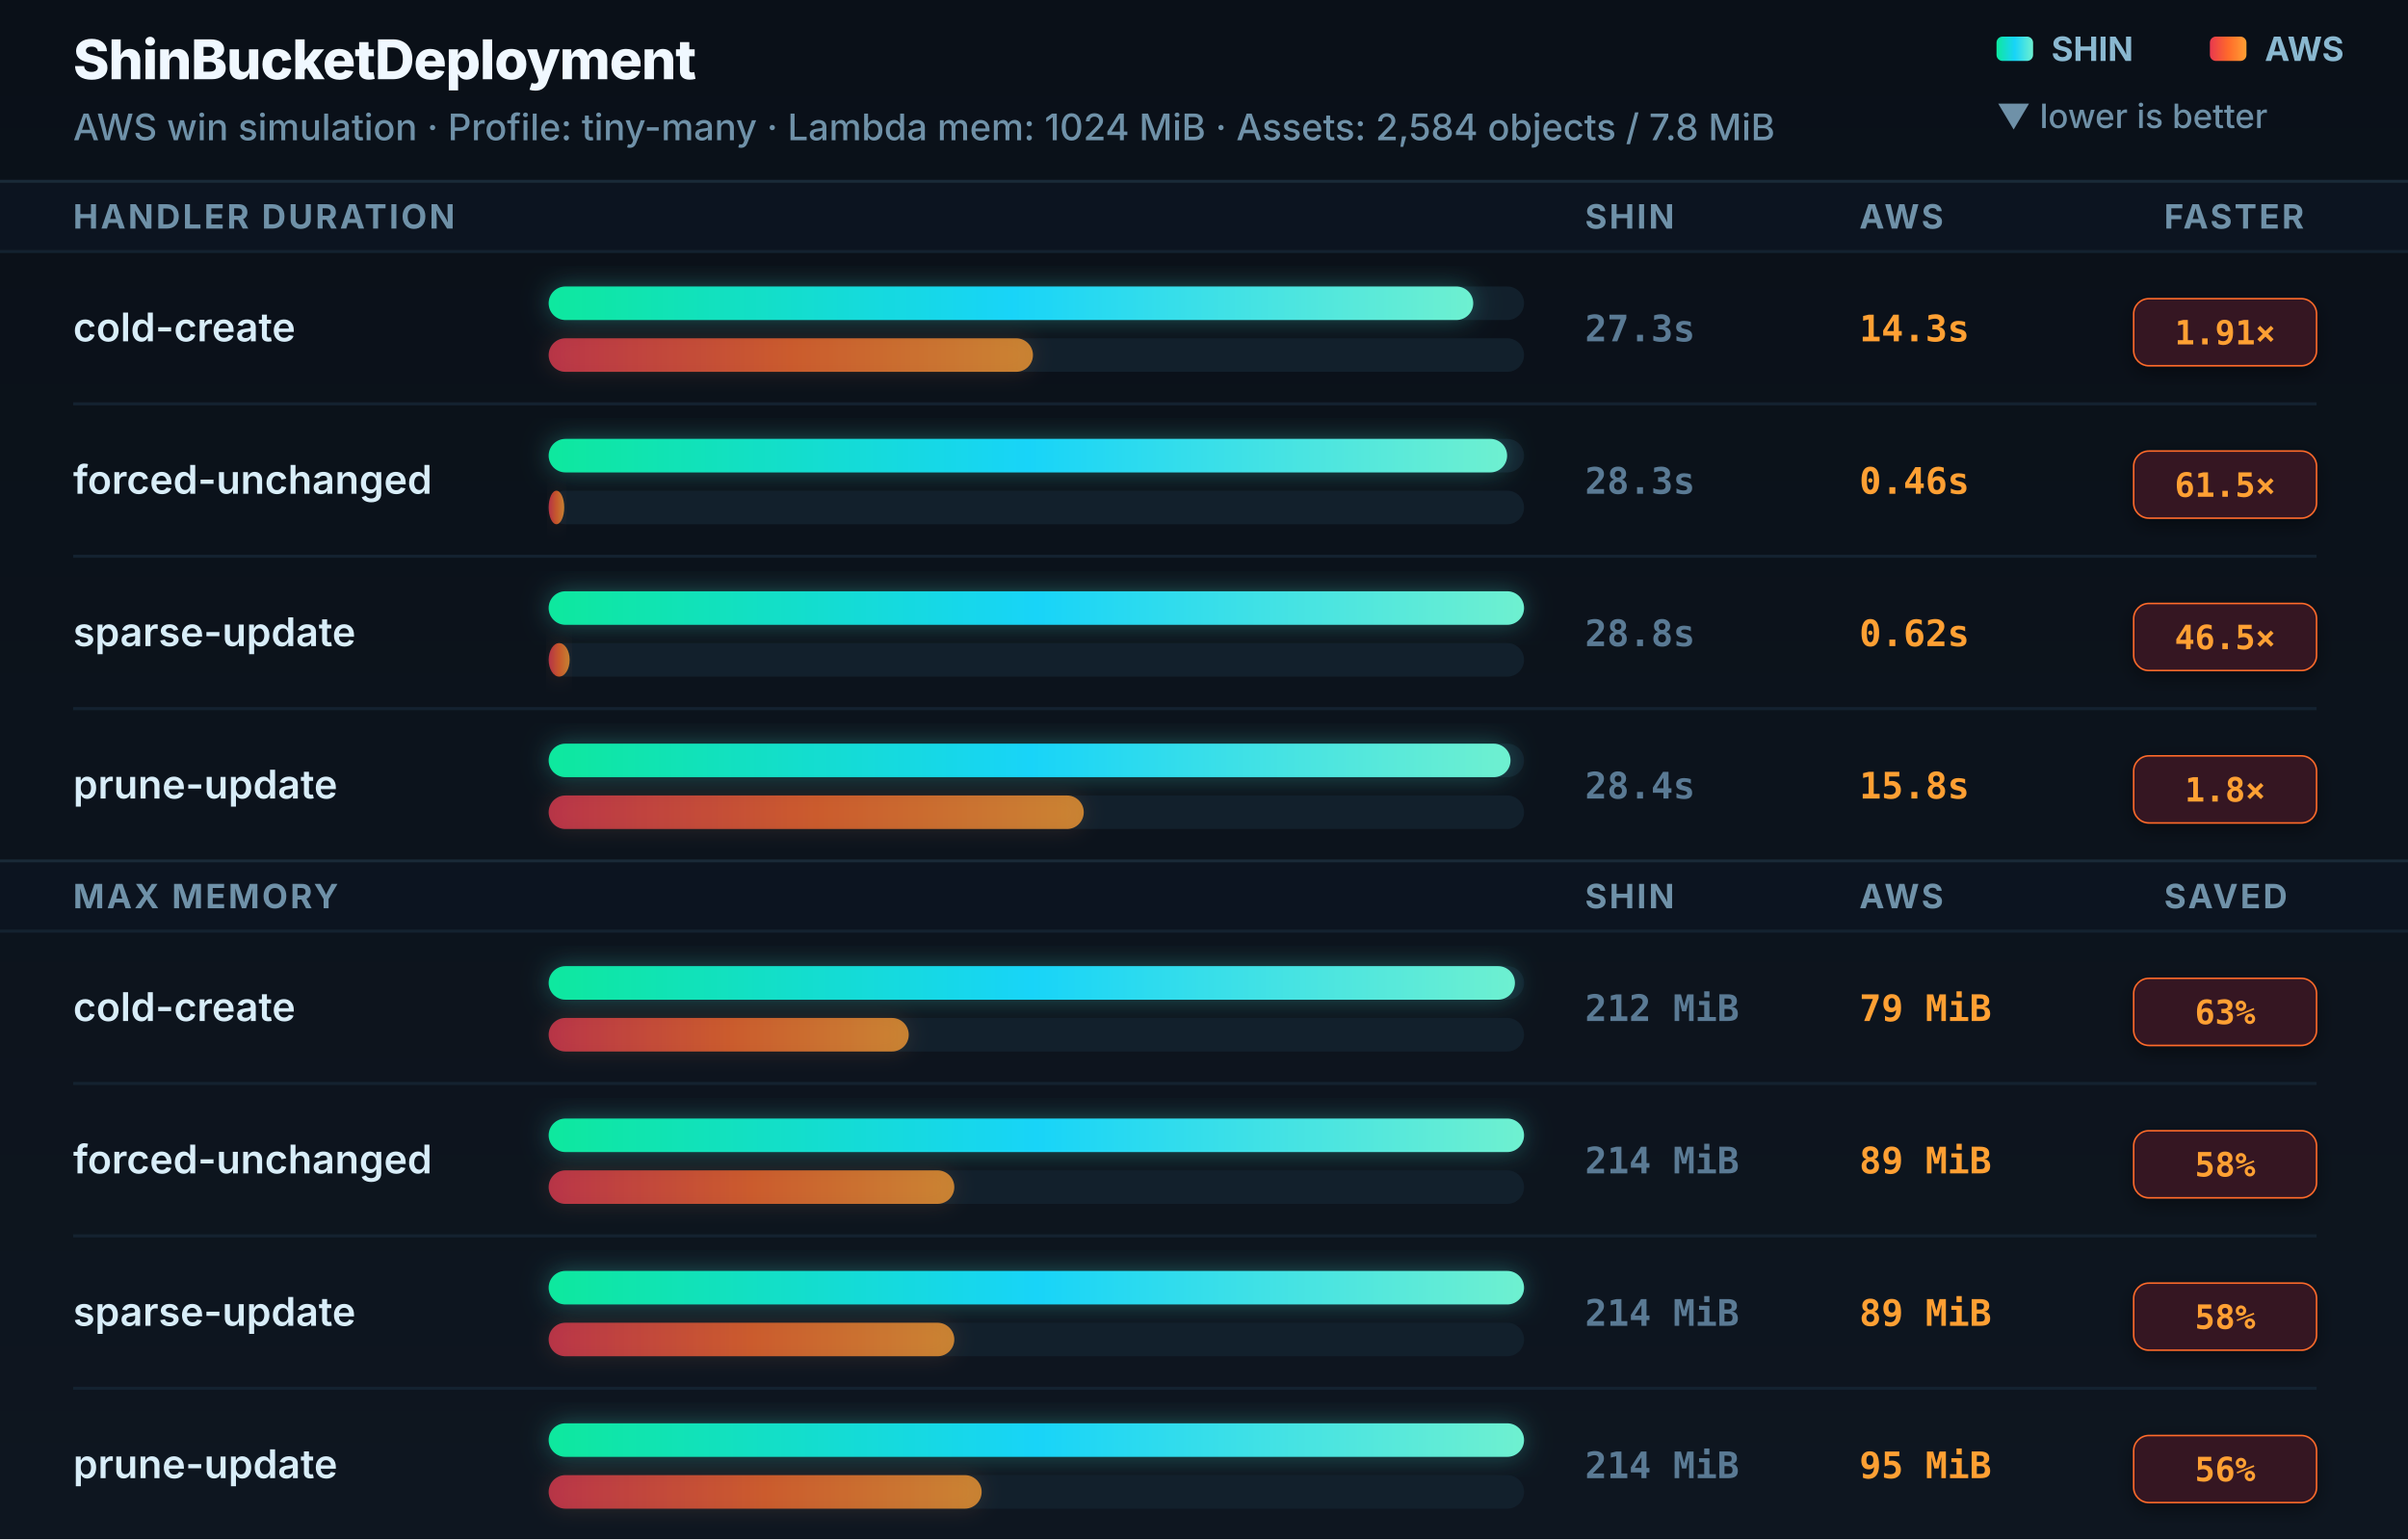
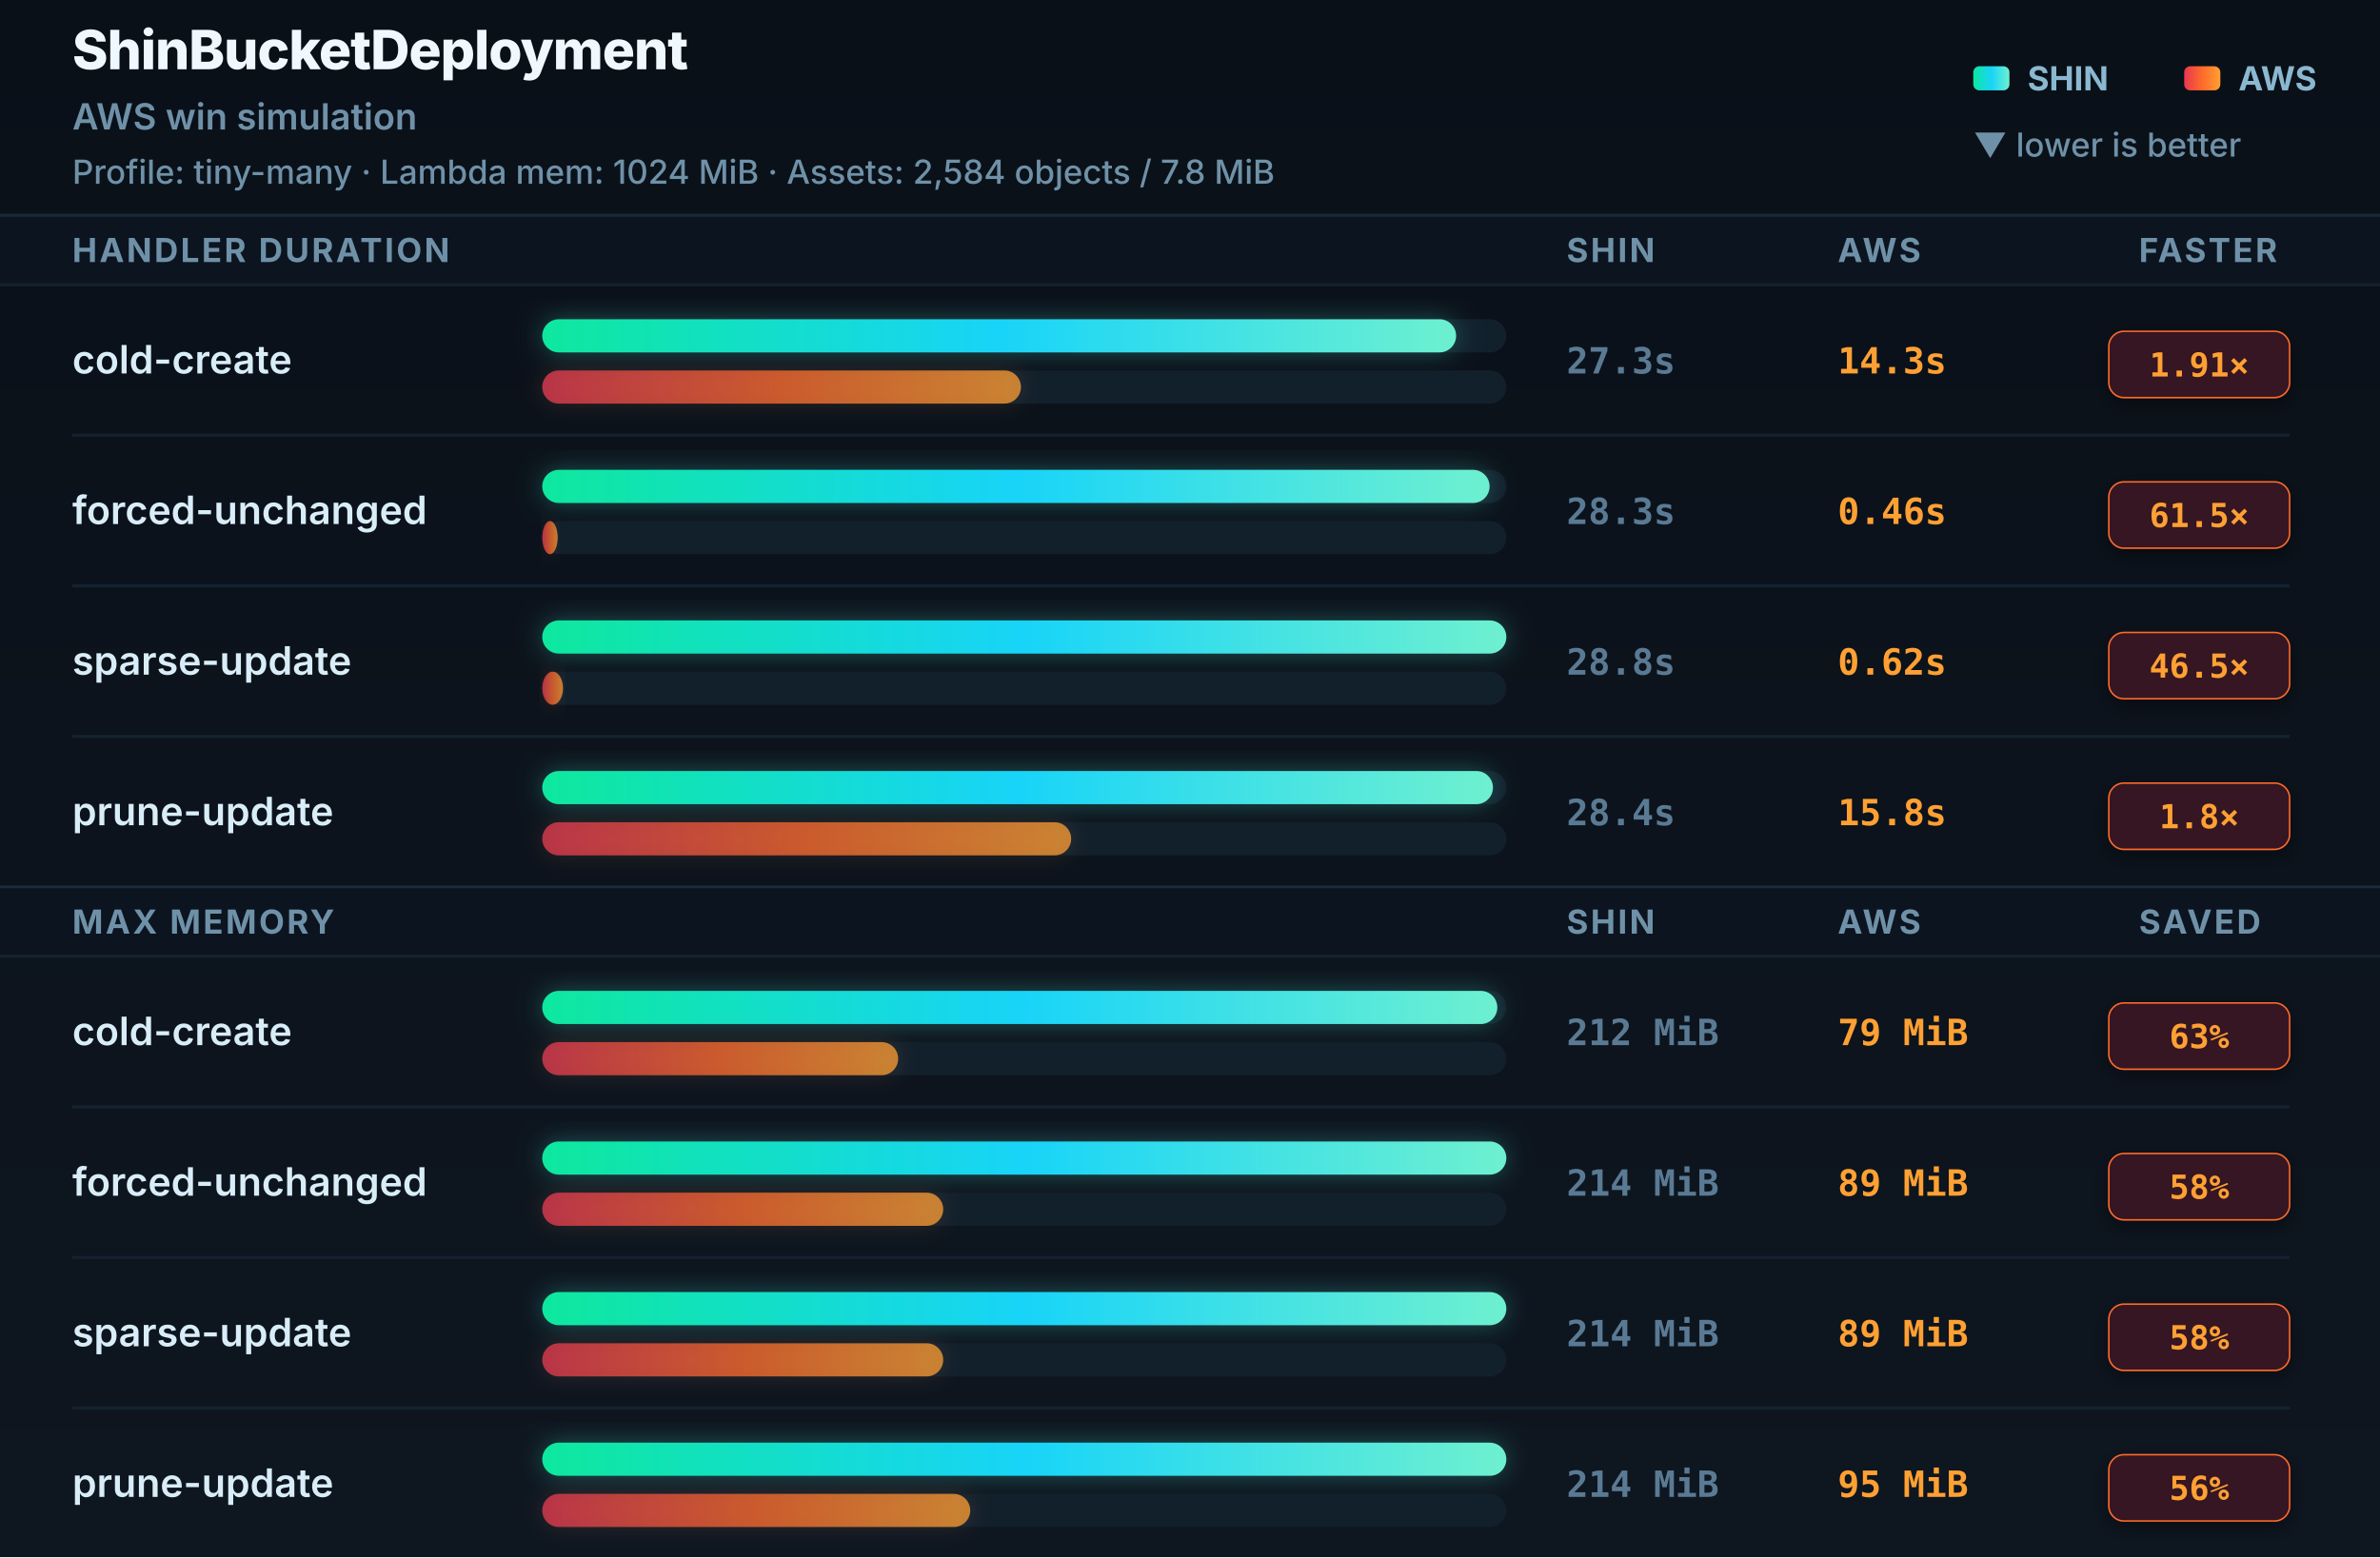
- <svg xmlns="http://www.w3.org/2000/svg" width="790" height="505" viewBox="0 0 790 505" role="img" aria-labelledby="title desc">
+ <svg xmlns="http://www.w3.org/2000/svg" width="790" height="517" viewBox="0 0 790 517" role="img" aria-labelledby="title desc">
  <defs>
    <linearGradient id="shin" x1="0" y1="0" x2="1" y2="0">
      <stop offset="0" stop-color="#0ee89e" />
      <stop offset="0.5" stop-color="#18d4f8" />
      <stop offset="1" stop-color="#6ef0d0" />
    </linearGradient>
    <linearGradient id="aws" x1="0" y1="0" x2="1" y2="0">
      <stop offset="0" stop-color="#e8384f" />
      <stop offset="0.5" stop-color="#ff6a2b" />
      <stop offset="1" stop-color="#ffa033" />
    </linearGradient>
    <linearGradient id="bgGrad" x1="0" y1="0" x2="0" y2="1">
      <stop offset="0" stop-color="#0a1018" />
      <stop offset="1" stop-color="#0e1620" />
    </linearGradient>
    <filter id="gS" x="-8%" y="-60%" width="116%" height="220%">
      <feGaussianBlur in="SourceGraphic" stdDeviation="4" />
      <feColorMatrix type="matrix" values="0 0 0 0 0.06 0 0 0 0 0.85 0 0 0 0 0.7 0 0 0 0.6 0" />
    </filter>
    <filter id="gA" x="-8%" y="-60%" width="116%" height="220%">
      <feGaussianBlur in="SourceGraphic" stdDeviation="3.5" />
      <feColorMatrix type="matrix" values="0 0 0 0 0.95 0 0 0 0 0.35 0 0 0 0 0.15 0 0 0 0.4 0" />
    </filter>
    <filter id="badgeShadow" x="-20%" y="-30%" width="140%" height="160%">
      <feDropShadow dx="0" dy="2" stdDeviation="3" flood-color="#000" flood-opacity="0.4" />
    </filter>
  </defs>
-   <rect width="790" height="505" fill="url(#bgGrad)" />
-   <text x="24" y="26" font-family="Inter, -apple-system, sans-serif" font-size="18" font-weight="800" fill="#f0f8ff" letter-spacing="-0.3">ShinBucketDeployment</text>
-   <text x="24" y="46" font-family="Inter, -apple-system, sans-serif" font-size="12" font-weight="500" fill="#6f91a8">AWS win simulation · Profile: tiny-many · Lambda mem: 1024 MiB · Assets: 2,584 objects / 7.8 MiB</text>
-   <rect x="655" y="12" width="12" height="8" rx="2" fill="url(#shin)" />
-   <text x="673" y="20" font-family="Inter, -apple-system, sans-serif" font-size="11" font-weight="700" fill="#8ab8d0">SHIN</text>
-   <rect x="725" y="12" width="12" height="8" rx="2" fill="url(#aws)" />
-   <text x="743" y="20" font-family="Inter, -apple-system, sans-serif" font-size="11" font-weight="700" fill="#8ab8d0">AWS</text>
-   <text x="655" y="42" font-family="Inter, -apple-system, sans-serif" font-size="11" font-weight="500" fill="#6f91a8">▼ lower is better</text>
-   <rect x="0" y="59" width="790" height="1" fill="#1a2a38" />
-   <rect y="60" width="790" height="22" fill="#0c1420" />
-   <text x="24" y="75" font-family="Inter, -apple-system, sans-serif" font-size="11" font-weight="700" fill="#6f91a8" letter-spacing="0.8">HANDLER DURATION</text>
-   <text x="520" y="75" font-family="Inter, -apple-system, sans-serif" font-size="11" font-weight="700" fill="#6f91a8" letter-spacing="0.8">SHIN</text>
-   <text x="610" y="75" font-family="Inter, -apple-system, sans-serif" font-size="11" font-weight="700" fill="#6f91a8" letter-spacing="0.8">AWS</text>
-   <text x="710" y="75" font-family="Inter, -apple-system, sans-serif" font-size="11" font-weight="700" fill="#6f91a8" letter-spacing="0.8">FASTER</text>
-   <rect x="0" y="82" width="790" height="1" fill="#142230" />
-   <text x="24" y="112" font-family="Inter, -apple-system, sans-serif" font-size="13" font-weight="600" fill="#d8edf8">cold-create</text>
-   <rect x="180" y="94" width="320" height="11" rx="5.5" fill="#12202c" />
-   <rect x="180" y="94" width="303.333" height="11" rx="5.5" fill="url(#shin)" filter="url(#gS)" opacity="0.5" />
-   <rect x="180" y="94" width="303.333" height="11" rx="5.5" fill="url(#shin)" />
-   <rect x="180" y="111" width="320" height="11" rx="5.5" fill="#12202c" />
-   <rect x="180" y="111" width="158.889" height="11" rx="5.5" fill="url(#aws)" filter="url(#gA)" opacity="0.35" />
-   <rect x="180" y="111" width="158.889" height="11" rx="5.5" fill="url(#aws)" opacity="0.75" />
-   <text x="520" y="112" font-family="JetBrains Mono, monospace" font-size="12" font-weight="700" fill="#5a7a94">27.3s</text>
-   <text x="610" y="112" font-family="JetBrains Mono, monospace" font-size="12" font-weight="700" fill="#ffa033">14.3s</text>
-   <rect x="700" y="98" width="60" height="22" rx="5" fill="#341821" stroke="#ff6a2b" stroke-width="0.5" filter="url(#badgeShadow)" />
-   <text x="730" y="113" text-anchor="middle" font-family="JetBrains Mono, monospace" font-size="11" font-weight="800" fill="#ffa033">1.91×</text>
-   <rect x="24" y="132" width="736" height="1" fill="#142230" />
-   <text x="24" y="162" font-family="Inter, -apple-system, sans-serif" font-size="13" font-weight="600" fill="#d8edf8">forced-unchanged</text>
-   <rect x="180" y="144" width="320" height="11" rx="5.5" fill="#12202c" />
-   <rect x="180" y="144" width="314.444" height="11" rx="5.5" fill="url(#shin)" filter="url(#gS)" opacity="0.5" />
-   <rect x="180" y="144" width="314.444" height="11" rx="5.5" fill="url(#shin)" />
-   <rect x="180" y="161" width="320" height="11" rx="5.5" fill="#12202c" />
-   <rect x="180" y="161" width="5.111" height="11" rx="5.5" fill="url(#aws)" filter="url(#gA)" opacity="0.35" />
-   <rect x="180" y="161" width="5.111" height="11" rx="5.5" fill="url(#aws)" opacity="0.75" />
-   <text x="520" y="162" font-family="JetBrains Mono, monospace" font-size="12" font-weight="700" fill="#5a7a94">28.3s</text>
-   <text x="610" y="162" font-family="JetBrains Mono, monospace" font-size="12" font-weight="700" fill="#ffa033">0.46s</text>
-   <rect x="700" y="148" width="60" height="22" rx="5" fill="#341821" stroke="#ff6a2b" stroke-width="0.5" filter="url(#badgeShadow)" />
-   <text x="730" y="163" text-anchor="middle" font-family="JetBrains Mono, monospace" font-size="11" font-weight="800" fill="#ffa033">61.5×</text>
-   <rect x="24" y="182" width="736" height="1" fill="#142230" />
-   <text x="24" y="212" font-family="Inter, -apple-system, sans-serif" font-size="13" font-weight="600" fill="#d8edf8">sparse-update</text>
-   <rect x="180" y="194" width="320" height="11" rx="5.5" fill="#12202c" />
-   <rect x="180" y="194" width="320" height="11" rx="5.5" fill="url(#shin)" filter="url(#gS)" opacity="0.5" />
-   <rect x="180" y="194" width="320" height="11" rx="5.5" fill="url(#shin)" />
-   <rect x="180" y="211" width="320" height="11" rx="5.5" fill="#12202c" />
-   <rect x="180" y="211" width="6.889" height="11" rx="5.5" fill="url(#aws)" filter="url(#gA)" opacity="0.35" />
-   <rect x="180" y="211" width="6.889" height="11" rx="5.5" fill="url(#aws)" opacity="0.75" />
-   <text x="520" y="212" font-family="JetBrains Mono, monospace" font-size="12" font-weight="700" fill="#5a7a94">28.8s</text>
-   <text x="610" y="212" font-family="JetBrains Mono, monospace" font-size="12" font-weight="700" fill="#ffa033">0.62s</text>
-   <rect x="700" y="198" width="60" height="22" rx="5" fill="#341821" stroke="#ff6a2b" stroke-width="0.5" filter="url(#badgeShadow)" />
-   <text x="730" y="213" text-anchor="middle" font-family="JetBrains Mono, monospace" font-size="11" font-weight="800" fill="#ffa033">46.5×</text>
-   <rect x="24" y="232" width="736" height="1" fill="#142230" />
-   <text x="24" y="262" font-family="Inter, -apple-system, sans-serif" font-size="13" font-weight="600" fill="#d8edf8">prune-update</text>
-   <rect x="180" y="244" width="320" height="11" rx="5.5" fill="#12202c" />
-   <rect x="180" y="244" width="315.556" height="11" rx="5.5" fill="url(#shin)" filter="url(#gS)" opacity="0.5" />
-   <rect x="180" y="244" width="315.556" height="11" rx="5.5" fill="url(#shin)" />
-   <rect x="180" y="261" width="320" height="11" rx="5.5" fill="#12202c" />
-   <rect x="180" y="261" width="175.556" height="11" rx="5.5" fill="url(#aws)" filter="url(#gA)" opacity="0.35" />
-   <rect x="180" y="261" width="175.556" height="11" rx="5.5" fill="url(#aws)" opacity="0.75" />
-   <text x="520" y="262" font-family="JetBrains Mono, monospace" font-size="12" font-weight="700" fill="#5a7a94">28.4s</text>
-   <text x="610" y="262" font-family="JetBrains Mono, monospace" font-size="12" font-weight="700" fill="#ffa033">15.8s</text>
-   <rect x="700" y="248" width="60" height="22" rx="5" fill="#341821" stroke="#ff6a2b" stroke-width="0.5" filter="url(#badgeShadow)" />
-   <text x="730" y="263" text-anchor="middle" font-family="JetBrains Mono, monospace" font-size="11" font-weight="800" fill="#ffa033">1.8×</text>
-   <rect x="0" y="282" width="790" height="1" fill="#1a2a38" />
-   <rect y="283" width="790" height="22" fill="#0c1420" />
-   <text x="24" y="298" font-family="Inter, -apple-system, sans-serif" font-size="11" font-weight="700" fill="#6f91a8" letter-spacing="0.8">MAX MEMORY</text>
-   <text x="520" y="298" font-family="Inter, -apple-system, sans-serif" font-size="11" font-weight="700" fill="#6f91a8" letter-spacing="0.8">SHIN</text>
-   <text x="610" y="298" font-family="Inter, -apple-system, sans-serif" font-size="11" font-weight="700" fill="#6f91a8" letter-spacing="0.8">AWS</text>
-   <text x="710" y="298" font-family="Inter, -apple-system, sans-serif" font-size="11" font-weight="700" fill="#6f91a8" letter-spacing="0.8">SAVED</text>
-   <rect x="0" y="305" width="790" height="1" fill="#142230" />
-   <text x="24" y="335" font-family="Inter, -apple-system, sans-serif" font-size="13" font-weight="600" fill="#d8edf8">cold-create</text>
-   <rect x="180" y="317" width="320" height="11" rx="5.5" fill="#12202c" />
-   <rect x="180" y="317" width="317.009" height="11" rx="5.5" fill="url(#shin)" filter="url(#gS)" opacity="0.5" />
-   <rect x="180" y="317" width="317.009" height="11" rx="5.5" fill="url(#shin)" />
-   <rect x="180" y="334" width="320" height="11" rx="5.5" fill="#12202c" />
-   <rect x="180" y="334" width="118.131" height="11" rx="5.5" fill="url(#aws)" filter="url(#gA)" opacity="0.35" />
-   <rect x="180" y="334" width="118.131" height="11" rx="5.5" fill="url(#aws)" opacity="0.75" />
-   <text x="520" y="335" font-family="JetBrains Mono, monospace" font-size="12" font-weight="700" fill="#5a7a94">212 MiB</text>
-   <text x="610" y="335" font-family="JetBrains Mono, monospace" font-size="12" font-weight="700" fill="#ffa033">79 MiB</text>
-   <rect x="700" y="321" width="60" height="22" rx="5" fill="#341821" stroke="#ff6a2b" stroke-width="0.5" filter="url(#badgeShadow)" />
-   <text x="730" y="336" text-anchor="middle" font-family="JetBrains Mono, monospace" font-size="11" font-weight="800" fill="#ffa033">63%</text>
-   <rect x="24" y="355" width="736" height="1" fill="#142230" />
-   <text x="24" y="385" font-family="Inter, -apple-system, sans-serif" font-size="13" font-weight="600" fill="#d8edf8">forced-unchanged</text>
-   <rect x="180" y="367" width="320" height="11" rx="5.5" fill="#12202c" />
-   <rect x="180" y="367" width="320" height="11" rx="5.5" fill="url(#shin)" filter="url(#gS)" opacity="0.5" />
-   <rect x="180" y="367" width="320" height="11" rx="5.5" fill="url(#shin)" />
-   <rect x="180" y="384" width="320" height="11" rx="5.5" fill="#12202c" />
-   <rect x="180" y="384" width="133.084" height="11" rx="5.5" fill="url(#aws)" filter="url(#gA)" opacity="0.35" />
-   <rect x="180" y="384" width="133.084" height="11" rx="5.5" fill="url(#aws)" opacity="0.75" />
-   <text x="520" y="385" font-family="JetBrains Mono, monospace" font-size="12" font-weight="700" fill="#5a7a94">214 MiB</text>
-   <text x="610" y="385" font-family="JetBrains Mono, monospace" font-size="12" font-weight="700" fill="#ffa033">89 MiB</text>
-   <rect x="700" y="371" width="60" height="22" rx="5" fill="#341821" stroke="#ff6a2b" stroke-width="0.5" filter="url(#badgeShadow)" />
-   <text x="730" y="386" text-anchor="middle" font-family="JetBrains Mono, monospace" font-size="11" font-weight="800" fill="#ffa033">58%</text>
-   <rect x="24" y="405" width="736" height="1" fill="#142230" />
-   <text x="24" y="435" font-family="Inter, -apple-system, sans-serif" font-size="13" font-weight="600" fill="#d8edf8">sparse-update</text>
-   <rect x="180" y="417" width="320" height="11" rx="5.5" fill="#12202c" />
-   <rect x="180" y="417" width="320" height="11" rx="5.5" fill="url(#shin)" filter="url(#gS)" opacity="0.5" />
-   <rect x="180" y="417" width="320" height="11" rx="5.5" fill="url(#shin)" />
-   <rect x="180" y="434" width="320" height="11" rx="5.5" fill="#12202c" />
-   <rect x="180" y="434" width="133.084" height="11" rx="5.5" fill="url(#aws)" filter="url(#gA)" opacity="0.35" />
-   <rect x="180" y="434" width="133.084" height="11" rx="5.5" fill="url(#aws)" opacity="0.75" />
-   <text x="520" y="435" font-family="JetBrains Mono, monospace" font-size="12" font-weight="700" fill="#5a7a94">214 MiB</text>
-   <text x="610" y="435" font-family="JetBrains Mono, monospace" font-size="12" font-weight="700" fill="#ffa033">89 MiB</text>
-   <rect x="700" y="421" width="60" height="22" rx="5" fill="#341821" stroke="#ff6a2b" stroke-width="0.5" filter="url(#badgeShadow)" />
-   <text x="730" y="436" text-anchor="middle" font-family="JetBrains Mono, monospace" font-size="11" font-weight="800" fill="#ffa033">58%</text>
-   <rect x="24" y="455" width="736" height="1" fill="#142230" />
-   <text x="24" y="485" font-family="Inter, -apple-system, sans-serif" font-size="13" font-weight="600" fill="#d8edf8">prune-update</text>
-   <rect x="180" y="467" width="320" height="11" rx="5.5" fill="#12202c" />
-   <rect x="180" y="467" width="320" height="11" rx="5.5" fill="url(#shin)" filter="url(#gS)" opacity="0.5" />
-   <rect x="180" y="467" width="320" height="11" rx="5.5" fill="url(#shin)" />
-   <rect x="180" y="484" width="320" height="11" rx="5.5" fill="#12202c" />
-   <rect x="180" y="484" width="142.056" height="11" rx="5.5" fill="url(#aws)" filter="url(#gA)" opacity="0.35" />
-   <rect x="180" y="484" width="142.056" height="11" rx="5.5" fill="url(#aws)" opacity="0.75" />
-   <text x="520" y="485" font-family="JetBrains Mono, monospace" font-size="12" font-weight="700" fill="#5a7a94">214 MiB</text>
-   <text x="610" y="485" font-family="JetBrains Mono, monospace" font-size="12" font-weight="700" fill="#ffa033">95 MiB</text>
-   <rect x="700" y="471" width="60" height="22" rx="5" fill="#341821" stroke="#ff6a2b" stroke-width="0.5" filter="url(#badgeShadow)" />
-   <text x="730" y="486" text-anchor="middle" font-family="JetBrains Mono, monospace" font-size="11" font-weight="800" fill="#ffa033">56%</text>
+   <rect width="790" height="517" fill="url(#bgGrad)" />
+   <text x="24" y="23" font-family="Inter, -apple-system, sans-serif" font-size="18" font-weight="800" fill="#f0f8ff" letter-spacing="-0.3">ShinBucketDeployment</text>
+   <text x="24" y="43" font-family="Inter, -apple-system, sans-serif" font-size="12" font-weight="600" fill="#6f91a8">AWS win simulation</text>
+   <text x="24" y="61" font-family="Inter, -apple-system, sans-serif" font-size="11" font-weight="500" fill="#6f91a8">Profile: tiny-many · Lambda mem: 1024 MiB · Assets: 2,584 objects / 7.8 MiB</text>
+   <rect x="655" y="22" width="12" height="8" rx="2" fill="url(#shin)" />
+   <text x="673" y="30" font-family="Inter, -apple-system, sans-serif" font-size="11" font-weight="700" fill="#8ab8d0">SHIN</text>
+   <rect x="725" y="22" width="12" height="8" rx="2" fill="url(#aws)" />
+   <text x="743" y="30" font-family="Inter, -apple-system, sans-serif" font-size="11" font-weight="700" fill="#8ab8d0">AWS</text>
+   <text x="655" y="52" font-family="Inter, -apple-system, sans-serif" font-size="11" font-weight="500" fill="#6f91a8">▼ lower is better</text>
+   <rect x="0" y="71" width="790" height="1" fill="#1a2a38" />
+   <rect y="72" width="790" height="22" fill="#0c1420" />
+   <text x="24" y="87" font-family="Inter, -apple-system, sans-serif" font-size="11" font-weight="700" fill="#6f91a8" letter-spacing="0.8">HANDLER DURATION</text>
+   <text x="520" y="87" font-family="Inter, -apple-system, sans-serif" font-size="11" font-weight="700" fill="#6f91a8" letter-spacing="0.8">SHIN</text>
+   <text x="610" y="87" font-family="Inter, -apple-system, sans-serif" font-size="11" font-weight="700" fill="#6f91a8" letter-spacing="0.8">AWS</text>
+   <text x="710" y="87" font-family="Inter, -apple-system, sans-serif" font-size="11" font-weight="700" fill="#6f91a8" letter-spacing="0.8">FASTER</text>
+   <rect x="0" y="94" width="790" height="1" fill="#142230" />
+   <text x="24" y="124" font-family="Inter, -apple-system, sans-serif" font-size="13" font-weight="600" fill="#d8edf8">cold-create</text>
+   <rect x="180" y="106" width="320" height="11" rx="5.5" fill="#12202c" />
+   <rect x="180" y="106" width="303.333" height="11" rx="5.5" fill="url(#shin)" filter="url(#gS)" opacity="0.5" />
+   <rect x="180" y="106" width="303.333" height="11" rx="5.5" fill="url(#shin)" />
+   <rect x="180" y="123" width="320" height="11" rx="5.5" fill="#12202c" />
+   <rect x="180" y="123" width="158.889" height="11" rx="5.5" fill="url(#aws)" filter="url(#gA)" opacity="0.35" />
+   <rect x="180" y="123" width="158.889" height="11" rx="5.5" fill="url(#aws)" opacity="0.75" />
+   <text x="520" y="124" font-family="JetBrains Mono, monospace" font-size="12" font-weight="700" fill="#5a7a94">27.3s</text>
+   <text x="610" y="124" font-family="JetBrains Mono, monospace" font-size="12" font-weight="700" fill="#ffa033">14.3s</text>
+   <rect x="700" y="110" width="60" height="22" rx="5" fill="#341821" stroke="#ff6a2b" stroke-width="0.5" filter="url(#badgeShadow)" />
+   <text x="730" y="125" text-anchor="middle" font-family="JetBrains Mono, monospace" font-size="11" font-weight="800" fill="#ffa033">1.91×</text>
+   <rect x="24" y="144" width="736" height="1" fill="#142230" />
+   <text x="24" y="174" font-family="Inter, -apple-system, sans-serif" font-size="13" font-weight="600" fill="#d8edf8">forced-unchanged</text>
+   <rect x="180" y="156" width="320" height="11" rx="5.5" fill="#12202c" />
+   <rect x="180" y="156" width="314.444" height="11" rx="5.5" fill="url(#shin)" filter="url(#gS)" opacity="0.5" />
+   <rect x="180" y="156" width="314.444" height="11" rx="5.5" fill="url(#shin)" />
+   <rect x="180" y="173" width="320" height="11" rx="5.5" fill="#12202c" />
+   <rect x="180" y="173" width="5.111" height="11" rx="5.5" fill="url(#aws)" filter="url(#gA)" opacity="0.35" />
+   <rect x="180" y="173" width="5.111" height="11" rx="5.5" fill="url(#aws)" opacity="0.75" />
+   <text x="520" y="174" font-family="JetBrains Mono, monospace" font-size="12" font-weight="700" fill="#5a7a94">28.3s</text>
+   <text x="610" y="174" font-family="JetBrains Mono, monospace" font-size="12" font-weight="700" fill="#ffa033">0.46s</text>
+   <rect x="700" y="160" width="60" height="22" rx="5" fill="#341821" stroke="#ff6a2b" stroke-width="0.5" filter="url(#badgeShadow)" />
+   <text x="730" y="175" text-anchor="middle" font-family="JetBrains Mono, monospace" font-size="11" font-weight="800" fill="#ffa033">61.5×</text>
+   <rect x="24" y="194" width="736" height="1" fill="#142230" />
+   <text x="24" y="224" font-family="Inter, -apple-system, sans-serif" font-size="13" font-weight="600" fill="#d8edf8">sparse-update</text>
+   <rect x="180" y="206" width="320" height="11" rx="5.5" fill="#12202c" />
+   <rect x="180" y="206" width="320" height="11" rx="5.5" fill="url(#shin)" filter="url(#gS)" opacity="0.5" />
+   <rect x="180" y="206" width="320" height="11" rx="5.5" fill="url(#shin)" />
+   <rect x="180" y="223" width="320" height="11" rx="5.5" fill="#12202c" />
+   <rect x="180" y="223" width="6.889" height="11" rx="5.5" fill="url(#aws)" filter="url(#gA)" opacity="0.35" />
+   <rect x="180" y="223" width="6.889" height="11" rx="5.5" fill="url(#aws)" opacity="0.75" />
+   <text x="520" y="224" font-family="JetBrains Mono, monospace" font-size="12" font-weight="700" fill="#5a7a94">28.8s</text>
+   <text x="610" y="224" font-family="JetBrains Mono, monospace" font-size="12" font-weight="700" fill="#ffa033">0.62s</text>
+   <rect x="700" y="210" width="60" height="22" rx="5" fill="#341821" stroke="#ff6a2b" stroke-width="0.5" filter="url(#badgeShadow)" />
+   <text x="730" y="225" text-anchor="middle" font-family="JetBrains Mono, monospace" font-size="11" font-weight="800" fill="#ffa033">46.5×</text>
+   <rect x="24" y="244" width="736" height="1" fill="#142230" />
+   <text x="24" y="274" font-family="Inter, -apple-system, sans-serif" font-size="13" font-weight="600" fill="#d8edf8">prune-update</text>
+   <rect x="180" y="256" width="320" height="11" rx="5.5" fill="#12202c" />
+   <rect x="180" y="256" width="315.556" height="11" rx="5.5" fill="url(#shin)" filter="url(#gS)" opacity="0.5" />
+   <rect x="180" y="256" width="315.556" height="11" rx="5.5" fill="url(#shin)" />
+   <rect x="180" y="273" width="320" height="11" rx="5.5" fill="#12202c" />
+   <rect x="180" y="273" width="175.556" height="11" rx="5.5" fill="url(#aws)" filter="url(#gA)" opacity="0.35" />
+   <rect x="180" y="273" width="175.556" height="11" rx="5.5" fill="url(#aws)" opacity="0.75" />
+   <text x="520" y="274" font-family="JetBrains Mono, monospace" font-size="12" font-weight="700" fill="#5a7a94">28.4s</text>
+   <text x="610" y="274" font-family="JetBrains Mono, monospace" font-size="12" font-weight="700" fill="#ffa033">15.8s</text>
+   <rect x="700" y="260" width="60" height="22" rx="5" fill="#341821" stroke="#ff6a2b" stroke-width="0.5" filter="url(#badgeShadow)" />
+   <text x="730" y="275" text-anchor="middle" font-family="JetBrains Mono, monospace" font-size="11" font-weight="800" fill="#ffa033">1.8×</text>
+   <rect x="0" y="294" width="790" height="1" fill="#1a2a38" />
+   <rect y="295" width="790" height="22" fill="#0c1420" />
+   <text x="24" y="310" font-family="Inter, -apple-system, sans-serif" font-size="11" font-weight="700" fill="#6f91a8" letter-spacing="0.8">MAX MEMORY</text>
+   <text x="520" y="310" font-family="Inter, -apple-system, sans-serif" font-size="11" font-weight="700" fill="#6f91a8" letter-spacing="0.8">SHIN</text>
+   <text x="610" y="310" font-family="Inter, -apple-system, sans-serif" font-size="11" font-weight="700" fill="#6f91a8" letter-spacing="0.8">AWS</text>
+   <text x="710" y="310" font-family="Inter, -apple-system, sans-serif" font-size="11" font-weight="700" fill="#6f91a8" letter-spacing="0.8">SAVED</text>
+   <rect x="0" y="317" width="790" height="1" fill="#142230" />
+   <text x="24" y="347" font-family="Inter, -apple-system, sans-serif" font-size="13" font-weight="600" fill="#d8edf8">cold-create</text>
+   <rect x="180" y="329" width="320" height="11" rx="5.5" fill="#12202c" />
+   <rect x="180" y="329" width="317.009" height="11" rx="5.5" fill="url(#shin)" filter="url(#gS)" opacity="0.5" />
+   <rect x="180" y="329" width="317.009" height="11" rx="5.5" fill="url(#shin)" />
+   <rect x="180" y="346" width="320" height="11" rx="5.5" fill="#12202c" />
+   <rect x="180" y="346" width="118.131" height="11" rx="5.5" fill="url(#aws)" filter="url(#gA)" opacity="0.35" />
+   <rect x="180" y="346" width="118.131" height="11" rx="5.5" fill="url(#aws)" opacity="0.75" />
+   <text x="520" y="347" font-family="JetBrains Mono, monospace" font-size="12" font-weight="700" fill="#5a7a94">212 MiB</text>
+   <text x="610" y="347" font-family="JetBrains Mono, monospace" font-size="12" font-weight="700" fill="#ffa033">79 MiB</text>
+   <rect x="700" y="333" width="60" height="22" rx="5" fill="#341821" stroke="#ff6a2b" stroke-width="0.5" filter="url(#badgeShadow)" />
+   <text x="730" y="348" text-anchor="middle" font-family="JetBrains Mono, monospace" font-size="11" font-weight="800" fill="#ffa033">63%</text>
+   <rect x="24" y="367" width="736" height="1" fill="#142230" />
+   <text x="24" y="397" font-family="Inter, -apple-system, sans-serif" font-size="13" font-weight="600" fill="#d8edf8">forced-unchanged</text>
+   <rect x="180" y="379" width="320" height="11" rx="5.5" fill="#12202c" />
+   <rect x="180" y="379" width="320" height="11" rx="5.5" fill="url(#shin)" filter="url(#gS)" opacity="0.5" />
+   <rect x="180" y="379" width="320" height="11" rx="5.5" fill="url(#shin)" />
+   <rect x="180" y="396" width="320" height="11" rx="5.5" fill="#12202c" />
+   <rect x="180" y="396" width="133.084" height="11" rx="5.5" fill="url(#aws)" filter="url(#gA)" opacity="0.35" />
+   <rect x="180" y="396" width="133.084" height="11" rx="5.5" fill="url(#aws)" opacity="0.75" />
+   <text x="520" y="397" font-family="JetBrains Mono, monospace" font-size="12" font-weight="700" fill="#5a7a94">214 MiB</text>
+   <text x="610" y="397" font-family="JetBrains Mono, monospace" font-size="12" font-weight="700" fill="#ffa033">89 MiB</text>
+   <rect x="700" y="383" width="60" height="22" rx="5" fill="#341821" stroke="#ff6a2b" stroke-width="0.5" filter="url(#badgeShadow)" />
+   <text x="730" y="398" text-anchor="middle" font-family="JetBrains Mono, monospace" font-size="11" font-weight="800" fill="#ffa033">58%</text>
+   <rect x="24" y="417" width="736" height="1" fill="#142230" />
+   <text x="24" y="447" font-family="Inter, -apple-system, sans-serif" font-size="13" font-weight="600" fill="#d8edf8">sparse-update</text>
+   <rect x="180" y="429" width="320" height="11" rx="5.5" fill="#12202c" />
+   <rect x="180" y="429" width="320" height="11" rx="5.5" fill="url(#shin)" filter="url(#gS)" opacity="0.5" />
+   <rect x="180" y="429" width="320" height="11" rx="5.5" fill="url(#shin)" />
+   <rect x="180" y="446" width="320" height="11" rx="5.5" fill="#12202c" />
+   <rect x="180" y="446" width="133.084" height="11" rx="5.5" fill="url(#aws)" filter="url(#gA)" opacity="0.35" />
+   <rect x="180" y="446" width="133.084" height="11" rx="5.5" fill="url(#aws)" opacity="0.75" />
+   <text x="520" y="447" font-family="JetBrains Mono, monospace" font-size="12" font-weight="700" fill="#5a7a94">214 MiB</text>
+   <text x="610" y="447" font-family="JetBrains Mono, monospace" font-size="12" font-weight="700" fill="#ffa033">89 MiB</text>
+   <rect x="700" y="433" width="60" height="22" rx="5" fill="#341821" stroke="#ff6a2b" stroke-width="0.5" filter="url(#badgeShadow)" />
+   <text x="730" y="448" text-anchor="middle" font-family="JetBrains Mono, monospace" font-size="11" font-weight="800" fill="#ffa033">58%</text>
+   <rect x="24" y="467" width="736" height="1" fill="#142230" />
+   <text x="24" y="497" font-family="Inter, -apple-system, sans-serif" font-size="13" font-weight="600" fill="#d8edf8">prune-update</text>
+   <rect x="180" y="479" width="320" height="11" rx="5.5" fill="#12202c" />
+   <rect x="180" y="479" width="320" height="11" rx="5.5" fill="url(#shin)" filter="url(#gS)" opacity="0.5" />
+   <rect x="180" y="479" width="320" height="11" rx="5.5" fill="url(#shin)" />
+   <rect x="180" y="496" width="320" height="11" rx="5.5" fill="#12202c" />
+   <rect x="180" y="496" width="142.056" height="11" rx="5.5" fill="url(#aws)" filter="url(#gA)" opacity="0.35" />
+   <rect x="180" y="496" width="142.056" height="11" rx="5.5" fill="url(#aws)" opacity="0.75" />
+   <text x="520" y="497" font-family="JetBrains Mono, monospace" font-size="12" font-weight="700" fill="#5a7a94">214 MiB</text>
+   <text x="610" y="497" font-family="JetBrains Mono, monospace" font-size="12" font-weight="700" fill="#ffa033">95 MiB</text>
+   <rect x="700" y="483" width="60" height="22" rx="5" fill="#341821" stroke="#ff6a2b" stroke-width="0.5" filter="url(#badgeShadow)" />
+   <text x="730" y="498" text-anchor="middle" font-family="JetBrains Mono, monospace" font-size="11" font-weight="800" fill="#ffa033">56%</text>
</svg>
